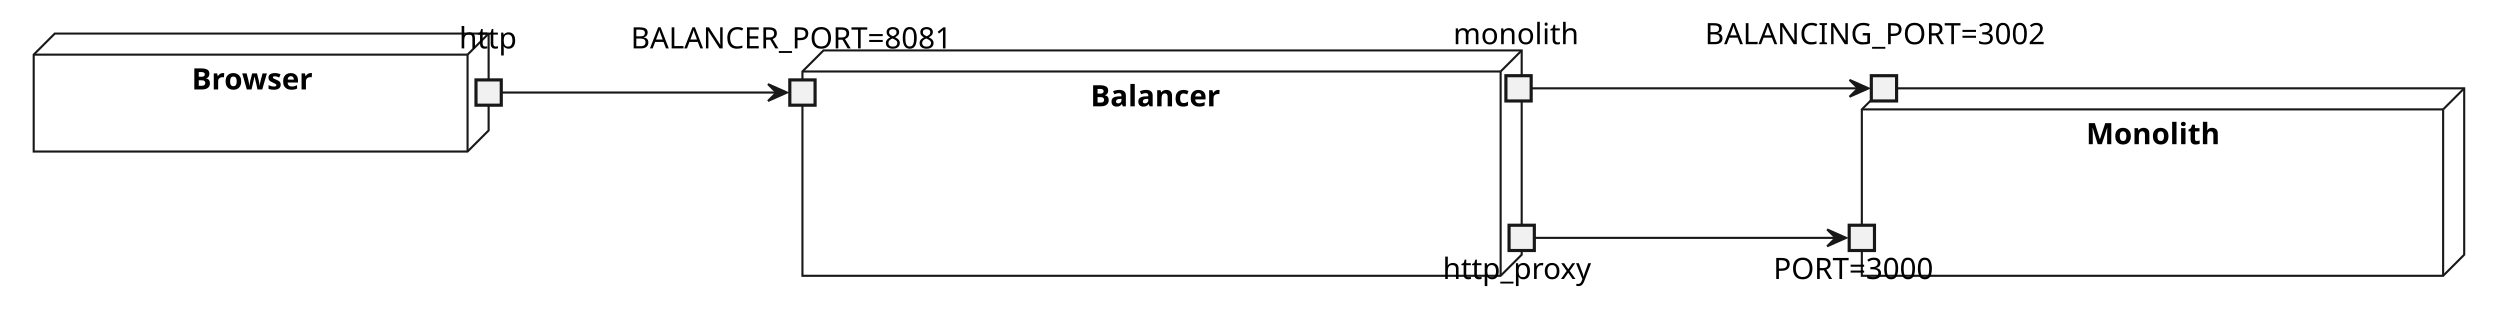
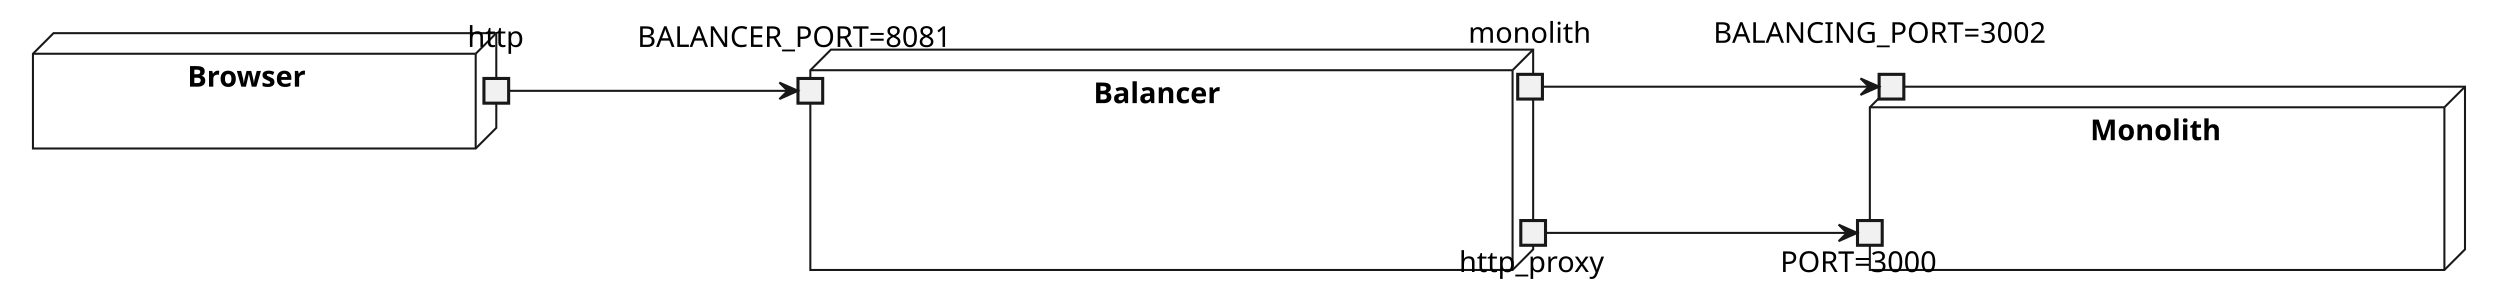
- <svg xmlns="http://www.w3.org/2000/svg" contentStyleType="text/css" height="147px" preserveAspectRatio="none" style="width:1187px;height:147px;background:#FFFFFF;" version="1.1" viewBox="0 0 1187 147" width="1187px" zoomAndPan="magnify">
+ <svg xmlns="http://www.w3.org/2000/svg" contentStyleType="text/css" height="148px" preserveAspectRatio="none" style="width:1214px;height:148px;background:#FFFFFF;" version="1.1" viewBox="0 0 1214 148" width="1214px" zoomAndPan="magnify">
  <defs />
  <g>
    <g id="cluster_Browser">
-       <polygon fill="none" points="16,25.941,26,15.941,232,15.941,232,61.941,222,71.941,16,71.941,16,25.941" style="stroke:#181818;stroke-width:1.0;" />
-       <line style="stroke:#181818;stroke-width:1.0;" x1="222" x2="232" y1="25.941" y2="15.941" />
-       <line style="stroke:#181818;stroke-width:1.0;" x1="16" x2="222" y1="25.941" y2="25.941" />
-       <line style="stroke:#181818;stroke-width:1.0;" x1="222" x2="222" y1="25.941" y2="71.941" />
-       <text fill="#000000" font-family="sans-serif" font-size="14" font-weight="bold" lengthAdjust="spacing" textLength="58" x="91" y="42.477">Browser</text>
+       <polygon fill="none" points="16,26.099,26,16.099,241,16.099,241,62.099,231,72.099,16,72.099,16,26.099" style="stroke:#181818;stroke-width:1.0;" />
+       <line style="stroke:#181818;stroke-width:1.0;" x1="231" x2="241" y1="26.099" y2="16.099" />
+       <line style="stroke:#181818;stroke-width:1.0;" x1="16" x2="231" y1="26.099" y2="26.099" />
+       <line style="stroke:#181818;stroke-width:1.0;" x1="231" x2="231" y1="26.099" y2="72.099" />
+       <text fill="#000000" font-family="sans-serif" font-size="14" font-weight="bold" lengthAdjust="spacing" textLength="67" x="91" y="42.094">Browser</text>
    </g>
    <g id="cluster_Balancer">
-       <polygon fill="none" points="381,33.941,391,23.941,722.5,23.941,722.5,120.941,712.5,130.941,381,130.941,381,33.941" style="stroke:#181818;stroke-width:1.0;" />
-       <line style="stroke:#181818;stroke-width:1.0;" x1="712.5" x2="722.5" y1="33.941" y2="23.941" />
-       <line style="stroke:#181818;stroke-width:1.0;" x1="381" x2="712.5" y1="33.941" y2="33.941" />
-       <line style="stroke:#181818;stroke-width:1.0;" x1="712.5" x2="712.5" y1="33.941" y2="130.941" />
-       <text fill="#000000" font-family="sans-serif" font-size="14" font-weight="bold" lengthAdjust="spacing" textLength="60" x="517.75" y="50.477">Balancer</text>
+       <polygon fill="none" points="393.5,34.099,403.5,24.099,744.5,24.099,744.5,121.099,734.5,131.099,393.5,131.099,393.5,34.099" style="stroke:#181818;stroke-width:1.0;" />
+       <line style="stroke:#181818;stroke-width:1.0;" x1="734.5" x2="744.5" y1="34.099" y2="24.099" />
+       <line style="stroke:#181818;stroke-width:1.0;" x1="393.5" x2="734.5" y1="34.099" y2="34.099" />
+       <line style="stroke:#181818;stroke-width:1.0;" x1="734.5" x2="734.5" y1="34.099" y2="131.099" />
+       <text fill="#000000" font-family="sans-serif" font-size="14" font-weight="bold" lengthAdjust="spacing" textLength="68" x="531" y="50.094">Balancer</text>
    </g>
    <g id="cluster_Monolith">
-       <polygon fill="none" points="884,51.941,894,41.941,1170,41.941,1170,120.941,1160,130.941,884,130.941,884,51.941" style="stroke:#181818;stroke-width:1.0;" />
-       <line style="stroke:#181818;stroke-width:1.0;" x1="1160" x2="1170" y1="51.941" y2="41.941" />
-       <line style="stroke:#181818;stroke-width:1.0;" x1="884" x2="1160" y1="51.941" y2="51.941" />
-       <line style="stroke:#181818;stroke-width:1.0;" x1="1160" x2="1160" y1="51.941" y2="130.941" />
-       <text fill="#000000" font-family="sans-serif" font-size="14" font-weight="bold" lengthAdjust="spacing" textLength="65" x="990.5" y="68.477">Monolith</text>
+       <polygon fill="none" points="908,52.099,918,42.099,1197,42.099,1197,121.099,1187,131.099,908,131.099,908,52.099" style="stroke:#181818;stroke-width:1.0;" />
+       <line style="stroke:#181818;stroke-width:1.0;" x1="1187" x2="1197" y1="52.099" y2="42.099" />
+       <line style="stroke:#181818;stroke-width:1.0;" x1="908" x2="1187" y1="52.099" y2="52.099" />
+       <line style="stroke:#181818;stroke-width:1.0;" x1="1187" x2="1187" y1="52.099" y2="131.099" />
+       <text fill="#000000" font-family="sans-serif" font-size="14" font-weight="bold" lengthAdjust="spacing" textLength="67" x="1015" y="68.094">Monolith</text>
    </g>
-     <text fill="#000000" font-family="sans-serif" font-size="14" lengthAdjust="spacing" textLength="28" x="218" y="22.988">http</text>
-     <rect fill="#F1F1F1" height="12" style="stroke:#181818;stroke-width:1.5;" width="12" x="226" y="37.941" />
-     <text fill="#000000" font-family="sans-serif" font-size="14" lengthAdjust="spacing" textLength="163" x="299.5" y="22.988">BALANCER_PORT=8081</text>
-     <rect fill="#F1F1F1" height="12" style="stroke:#181818;stroke-width:1.5;" width="12" x="375" y="37.941" />
-     <text fill="#000000" font-family="sans-serif" font-size="14" lengthAdjust="spacing" textLength="75" x="685" y="132.477">http_proxy</text>
-     <rect fill="#F1F1F1" height="12" style="stroke:#181818;stroke-width:1.5;" width="12" x="716.5" y="106.941" />
-     <text fill="#000000" font-family="sans-serif" font-size="14" lengthAdjust="spacing" textLength="62" x="690" y="20.988">monolith</text>
-     <rect fill="#F1F1F1" height="12" style="stroke:#181818;stroke-width:1.5;" width="12" x="715" y="35.941" />
-     <text fill="#000000" font-family="sans-serif" font-size="14" lengthAdjust="spacing" textLength="84" x="842" y="132.477">PORT=3000</text>
-     <rect fill="#F1F1F1" height="12" style="stroke:#181818;stroke-width:1.5;" width="12" x="878" y="106.941" />
-     <text fill="#000000" font-family="sans-serif" font-size="14" lengthAdjust="spacing" textLength="170" x="809.5" y="20.988">BALANCING_PORT=3002</text>
-     <rect fill="#F1F1F1" height="12" style="stroke:#181818;stroke-width:1.5;" width="12" x="888.5" y="35.941" />
+     <text fill="#000000" font-family="sans-serif" font-size="14" lengthAdjust="spacing" textLength="28" x="227" y="22.797">http</text>
+     <rect fill="#F1F1F1" height="12" style="stroke:#181818;stroke-width:1.5;" width="12" x="235" y="38.099" />
+     <text fill="#000000" font-family="sans-serif" font-size="14" lengthAdjust="spacing" textLength="168" x="309.5" y="22.797">BALANCER_PORT=8081</text>
+     <rect fill="#F1F1F1" height="12" style="stroke:#181818;stroke-width:1.5;" width="12" x="387.5" y="38.099" />
+     <text fill="#000000" font-family="sans-serif" font-size="14" lengthAdjust="spacing" textLength="72" x="708.5" y="132.094">http_proxy</text>
+     <rect fill="#F1F1F1" height="12" style="stroke:#181818;stroke-width:1.5;" width="12" x="738.5" y="107.099" />
+     <text fill="#000000" font-family="sans-serif" font-size="14" lengthAdjust="spacing" textLength="60" x="713" y="20.797">monolith</text>
+     <rect fill="#F1F1F1" height="12" style="stroke:#181818;stroke-width:1.5;" width="12" x="737" y="36.099" />
+     <text fill="#000000" font-family="sans-serif" font-size="14" lengthAdjust="spacing" textLength="87" x="864.5" y="132.094">PORT=3000</text>
+     <rect fill="#F1F1F1" height="12" style="stroke:#181818;stroke-width:1.5;" width="12" x="902" y="107.099" />
+     <text fill="#000000" font-family="sans-serif" font-size="14" lengthAdjust="spacing" textLength="173" x="832" y="20.797">BALANCING_PORT=3002</text>
+     <rect fill="#F1F1F1" height="12" style="stroke:#181818;stroke-width:1.5;" width="12" x="912.5" y="36.099" />
    <g id="link_http_BALANCER_PORT">
-       <path d="M238.25,43.941 C259.44,43.941 338.96,43.941 368.96,43.941 " fill="none" id="http-to-BALANCER_PORT" style="stroke:#181818;stroke-width:1.0;" />
-       <polygon fill="#181818" points="373.65,43.941,364.65,39.941,368.65,43.941,364.65,47.941,373.65,43.941" style="stroke:#181818;stroke-width:1.0;" />
+       <path d="M247.02,44.099 C268.42,44.099 352.22,44.099 382.24,44.099 " fill="none" id="http-to-BALANCER_PORT" style="stroke:#181818;stroke-width:1.0;" />
+       <polygon fill="#181818" points="387.49,44.099,378.49,40.099,382.49,44.099,378.49,48.099,387.49,44.099" style="stroke:#181818;stroke-width:1.0;" />
    </g>
    <g id="link_http_proxy_PORT">
-       <path d="M728.25,112.941 C749.01,112.941 839.93,112.941 871.87,112.941 " fill="none" id="http_proxy-to-PORT" style="stroke:#181818;stroke-width:1.0;" />
-       <polygon fill="#181818" points="876.53,112.941,867.53,108.941,871.53,112.941,867.53,116.941,876.53,112.941" style="stroke:#181818;stroke-width:1.0;" />
+       <path d="M750.66,113.099 C772.47,113.099 864.77,113.099 896.63,113.099 " fill="none" id="http_proxy-to-PORT" style="stroke:#181818;stroke-width:1.0;" />
+       <polygon fill="#181818" points="901.85,113.099,892.85,109.099,896.85,113.099,892.85,117.099,901.85,113.099" style="stroke:#181818;stroke-width:1.0;" />
    </g>
    <g id="link_monolith_BALANCING_PORT">
-       <path d="M726.96,41.941 C750.21,41.941 848.6,41.941 882.48,41.941 " fill="none" id="monolith-to-BALANCING_PORT" style="stroke:#181818;stroke-width:1.0;" />
-       <polygon fill="#181818" points="887.17,41.941,878.17,37.941,882.17,41.941,878.17,45.941,887.17,41.941" style="stroke:#181818;stroke-width:1.0;" />
+       <path d="M749.01,42.099 C772.75,42.099 874.26,42.099 907.16,42.099 " fill="none" id="monolith-to-BALANCING_PORT" style="stroke:#181818;stroke-width:1.0;" />
+       <polygon fill="#181818" points="912.47,42.099,903.47,38.099,907.47,42.099,903.47,46.099,912.47,42.099" style="stroke:#181818;stroke-width:1.0;" />
    </g>
  </g>
</svg>
